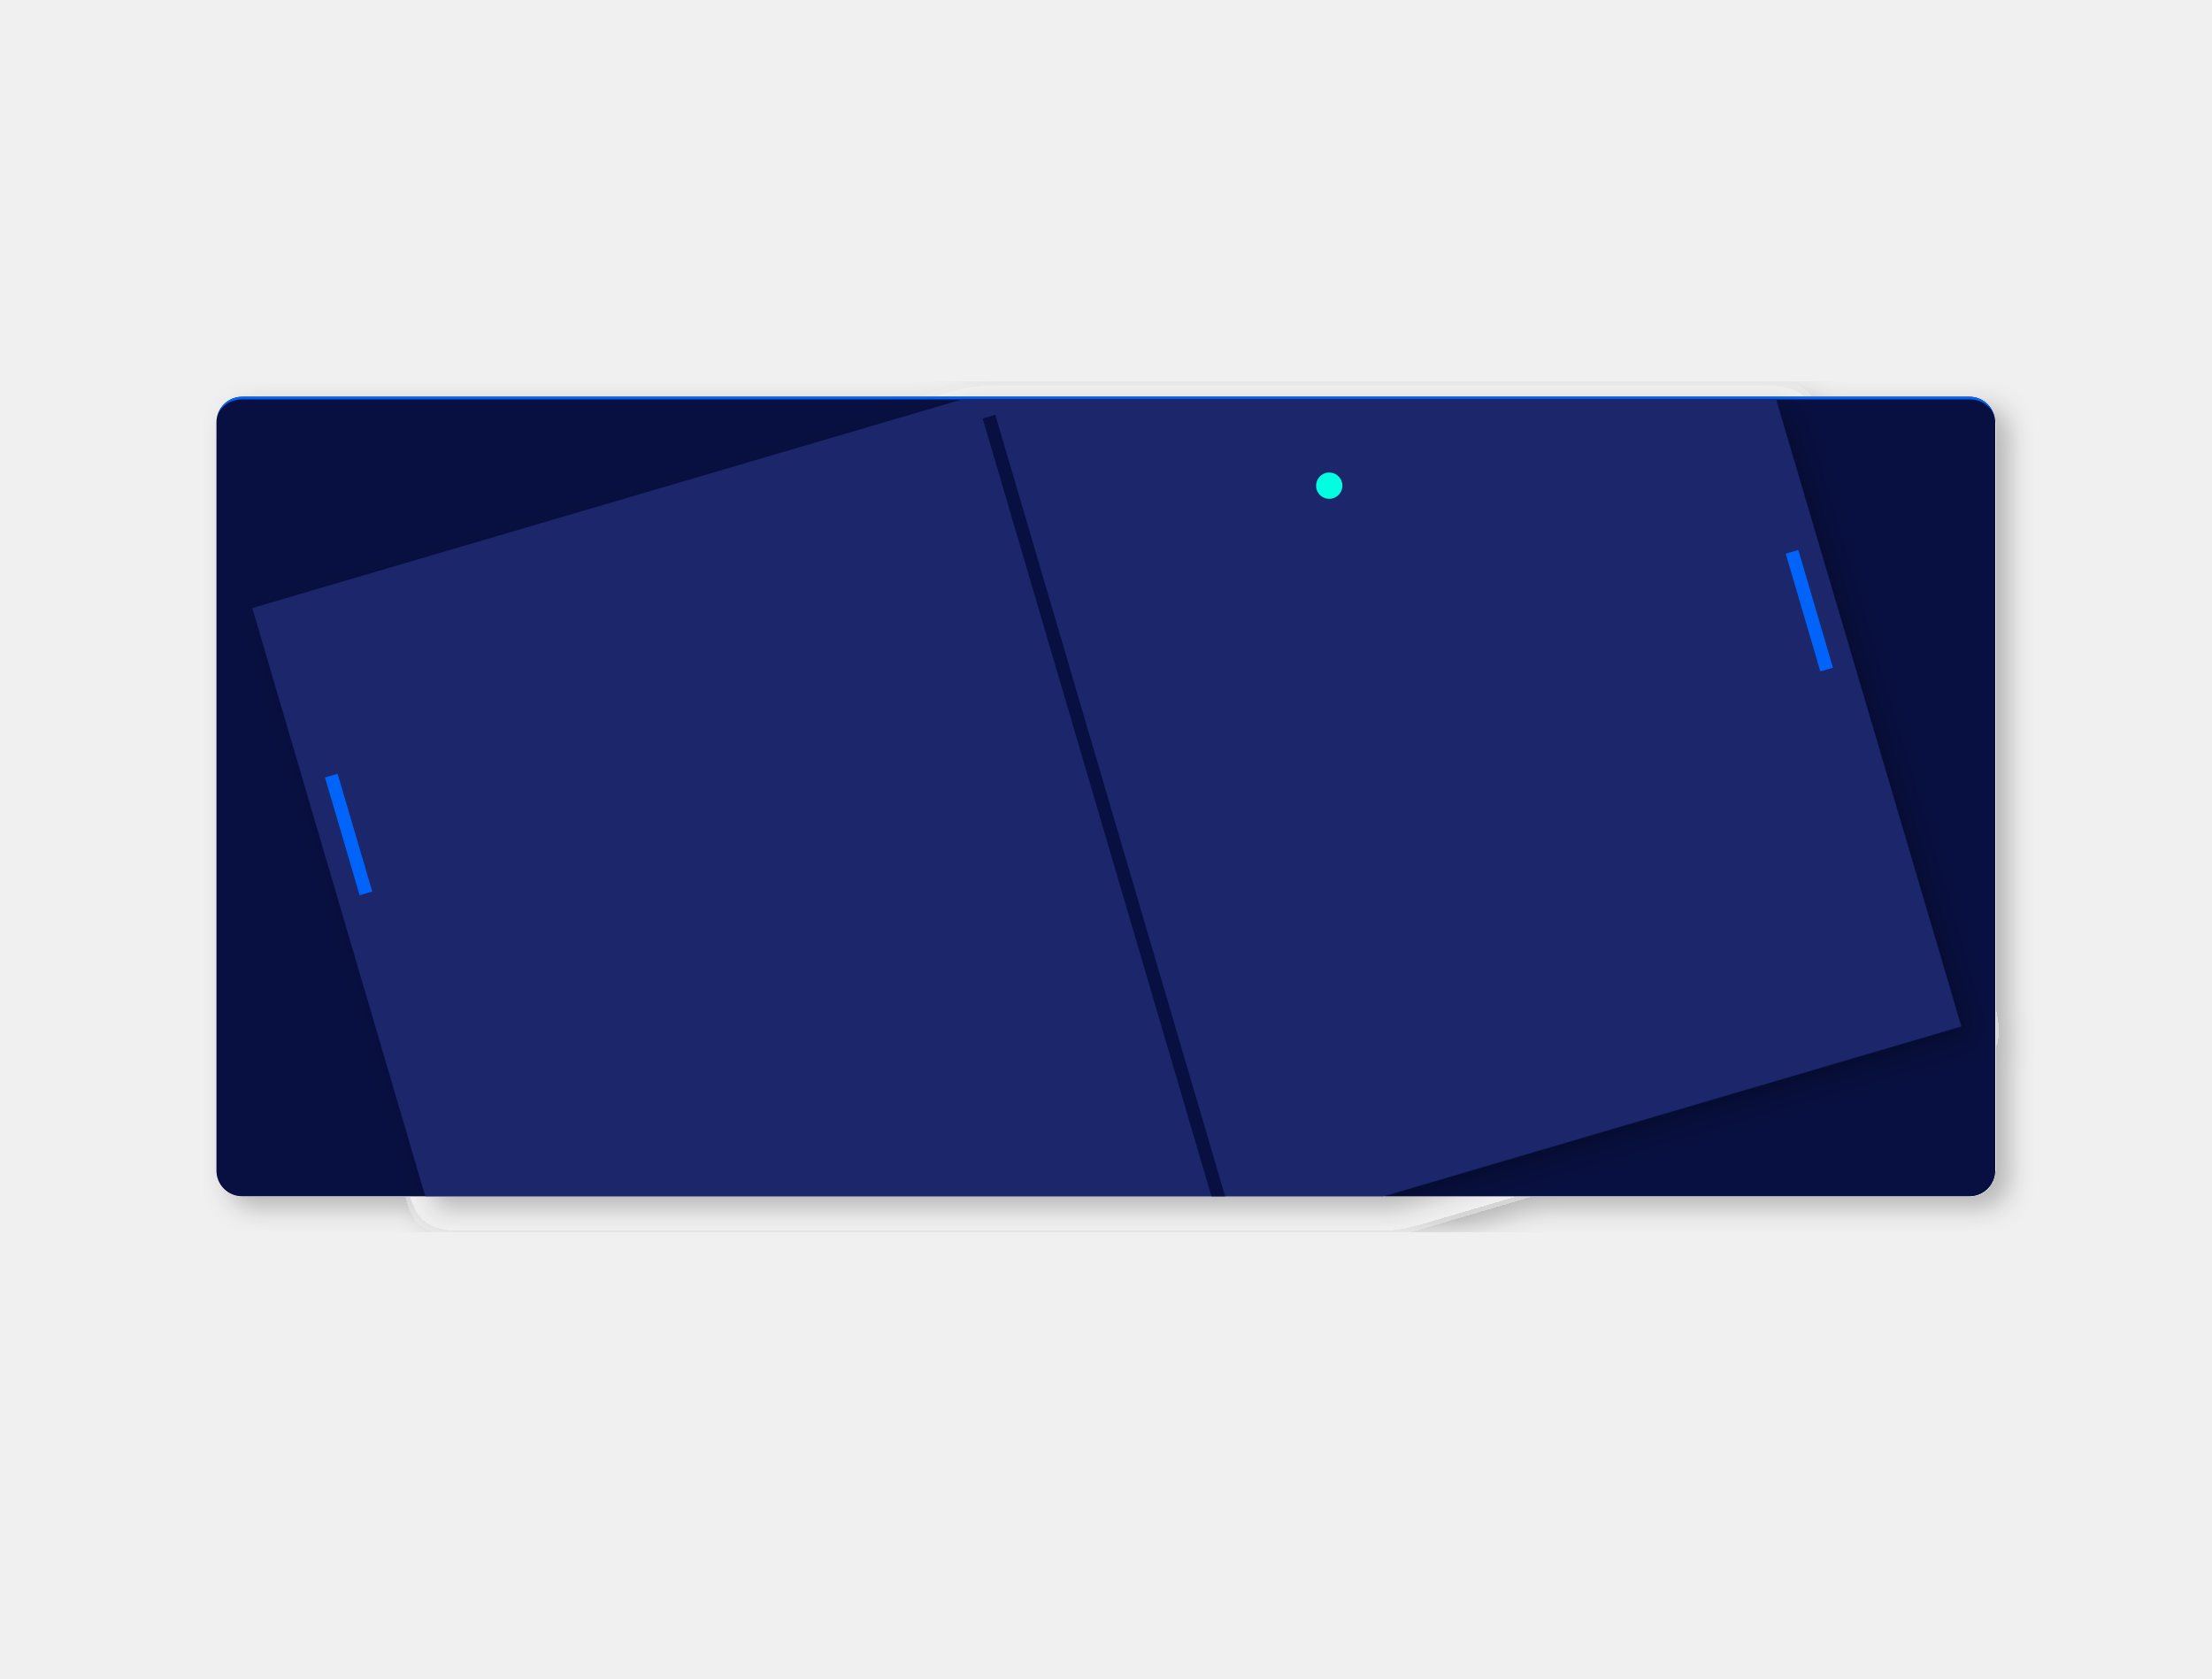
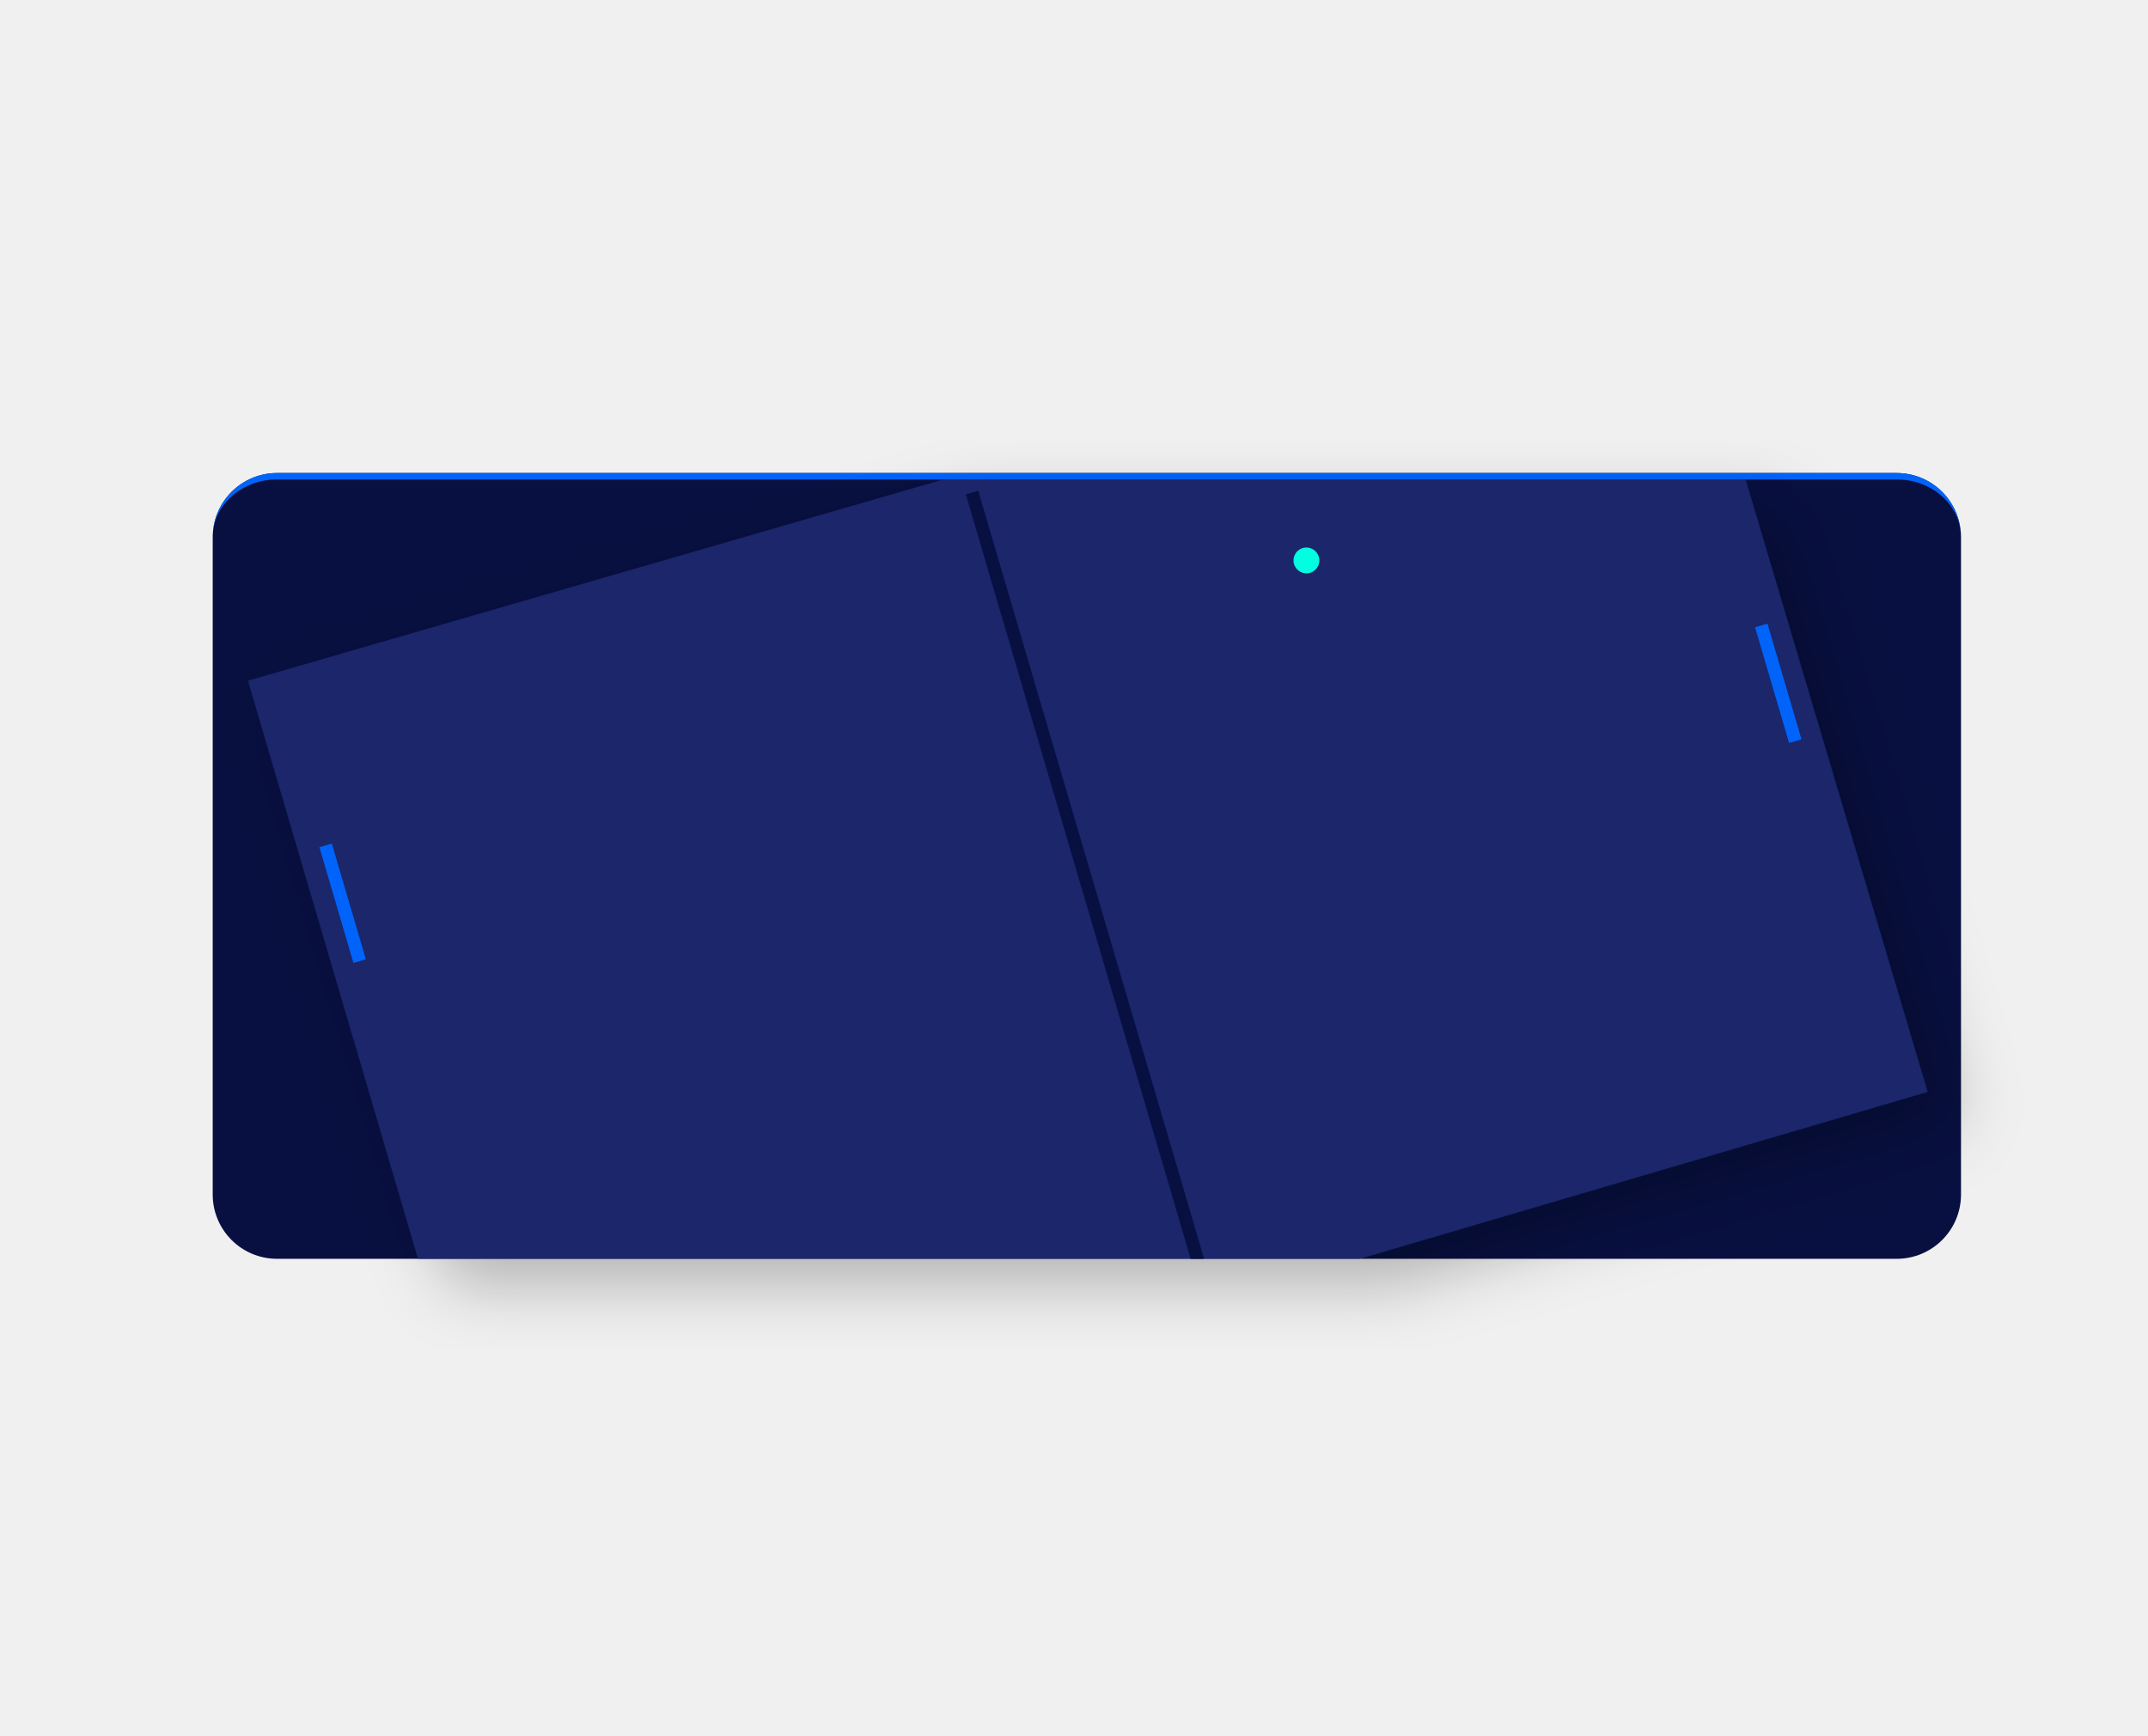
- <svg xmlns="http://www.w3.org/2000/svg" width="863" height="655" viewBox="0 0 863 655" fill="none">
-   <g filter="url(#filter0_d_240_926)">
-     <mask id="path-1-inside-1_240_926" fill="white">
-       <path d="M84.438 164.821C84.438 159.298 88.915 154.821 94.438 154.821H768.438C773.961 154.821 778.438 159.298 778.438 164.821V456.821C778.438 462.344 773.961 466.821 768.438 466.821H94.438C88.915 466.821 84.438 462.344 84.438 456.821V164.821Z" />
-     </mask>
-     <path d="M84.438 164.821C84.438 159.298 88.915 154.821 94.438 154.821H768.438C773.961 154.821 778.438 159.298 778.438 164.821V456.821C778.438 462.344 773.961 466.821 768.438 466.821H94.438C88.915 466.821 84.438 462.344 84.438 456.821V164.821Z" fill="#081041" />
-     <path d="M84.438 164.821C84.438 158.746 89.363 153.821 95.438 153.821H767.438C773.513 153.821 778.438 158.746 778.438 164.821C778.438 159.851 773.961 155.821 768.438 155.821H94.438C88.915 155.821 84.438 159.851 84.438 164.821ZM778.438 466.821H84.438H778.438ZM84.438 466.821V154.821V466.821ZM778.438 154.821V466.821V154.821Z" fill="#0064FB" mask="url(#path-1-inside-1_240_926)" />
-     <g filter="url(#filter1_d_240_926)">
-       <path d="M98.438 237.277L375.438 155.83L642.438 155.83L692.938 155.821L765.192 400.533L539.746 466.821L216.938 466.821L165.932 466.821L98.438 237.277Z" fill="#1B266B" />
-     </g>
-     <rect x="126.792" y="303.386" width="5.132" height="47.9" transform="rotate(-16.3851 126.792 303.386)" fill="#0064FB" />
-     <path d="M383.387 163.3L388.311 161.852L477.983 466.823L473.438 466.821L472.633 466.821L383.387 163.3Z" fill="#081041" />
-     <rect x="696.686" y="216.06" width="5.132" height="47.9" transform="rotate(-16.3851 696.686 216.06)" fill="#0064FB" />
-     <circle cx="518.592" cy="189.521" r="5.132" transform="rotate(-16.3851 518.592 189.521)" fill="#00FFE0" />
+ <svg xmlns="http://www.w3.org/2000/svg" width="334" height="270" viewBox="0 0 334 270" fill="none">
+   <mask id="path-1-inside-1_542_1805" fill="white">
+     <path d="M33.075 83.572C33.075 78.049 37.553 73.572 43.075 73.572H294.924C300.447 73.572 304.924 78.049 304.924 83.572V185.786C304.924 191.309 300.447 195.786 294.924 195.786H43.075C37.553 195.786 33.075 191.309 33.075 185.786V83.572Z" />
+   </mask>
+   <path d="M33.075 83.572C33.075 78.049 37.553 73.572 43.075 73.572H294.924C300.447 73.572 304.924 78.049 304.924 83.572V185.786C304.924 191.309 300.447 195.786 294.924 195.786H43.075C37.553 195.786 33.075 191.309 33.075 185.786V83.572Z" fill="#081041" />
+   <path d="M33.075 83.572C33.075 77.497 38 72.572 44.075 72.572H293.924C299.999 72.572 304.924 77.497 304.924 83.572C304.924 78.601 300.447 74.572 294.924 74.572H43.075C37.553 74.572 33.075 78.601 33.075 83.572ZM304.924 195.786H33.075H304.924ZM33.075 195.786V73.572V195.786ZM304.924 73.572V195.786V73.572Z" fill="#0064FB" mask="url(#path-1-inside-1_542_1805)" />
+   <g filter="url(#filter0_d_542_1805)">
+     <path d="M38.559 105.871L146.804 74.54L251.501 74.54L271.416 74.54L299.735 169.82L211.425 195.786L84.977 195.786L64.998 195.786L38.559 105.871Z" fill="#1B266B" />
  </g>
+   <rect x="49.666" y="131.767" width="2.01" height="18.763" transform="rotate(-16.3851 49.6663 131.767)" fill="#0064FB" />
+   <path d="M150.178 76.893L152.107 76.326L187.232 195.787L185.452 195.786L185.137 195.786L150.178 76.893Z" fill="#081041" />
+   <rect x="272.901" y="97.56" width="2.01" height="18.763" transform="rotate(-16.3851 272.901 97.5596)" fill="#0064FB" />
+   <circle cx="203.139" cy="87.164" r="2.01" transform="rotate(-16.3851 203.139 87.1643)" fill="#00FFE0" />
  <defs>
-     <filter id="filter0_d_240_926" x="79.438" y="148.821" width="714" height="332.002" filterUnits="userSpaceOnUse" color-interpolation-filters="sRGB">
+     <filter id="filter0_d_542_1805" x="33.559" y="68.54" width="281.176" height="141.247" filterUnits="userSpaceOnUse" color-interpolation-filters="sRGB">
      <feFlood flood-opacity="0" result="BackgroundImageFix" />
      <feColorMatrix in="SourceAlpha" type="matrix" values="0 0 0 0 0 0 0 0 0 0 0 0 0 0 0 0 0 0 127 0" result="hardAlpha" />
      <feOffset dx="5" dy="4" />
      <feGaussianBlur stdDeviation="5" />
      <feComposite in2="hardAlpha" operator="out" />
      <feColorMatrix type="matrix" values="0 0 0 0 0 0 0 0 0 0 0 0 0 0 0 0 0 0 0.25 0" />
-       <feBlend mode="normal" in2="BackgroundImageFix" result="effect1_dropShadow_240_926" />
-       <feBlend mode="normal" in="SourceGraphic" in2="effect1_dropShadow_240_926" result="shape" />
-     </filter>
-     <filter id="filter1_d_240_926" x="93.438" y="149.821" width="686.753" height="331" filterUnits="userSpaceOnUse" color-interpolation-filters="sRGB">
-       <feFlood flood-opacity="0" result="BackgroundImageFix" />
-       <feColorMatrix in="SourceAlpha" type="matrix" values="0 0 0 0 0 0 0 0 0 0 0 0 0 0 0 0 0 0 127 0" result="hardAlpha" />
-       <feOffset dx="5" dy="4" />
-       <feGaussianBlur stdDeviation="5" />
-       <feComposite in2="hardAlpha" operator="out" />
-       <feColorMatrix type="matrix" values="0 0 0 0 0 0 0 0 0 0 0 0 0 0 0 0 0 0 0.25 0" />
-       <feBlend mode="normal" in2="BackgroundImageFix" result="effect1_dropShadow_240_926" />
-       <feBlend mode="normal" in="SourceGraphic" in2="effect1_dropShadow_240_926" result="shape" />
+       <feBlend mode="normal" in2="BackgroundImageFix" result="effect1_dropShadow_542_1805" />
+       <feBlend mode="normal" in="SourceGraphic" in2="effect1_dropShadow_542_1805" result="shape" />
    </filter>
  </defs>
</svg>
